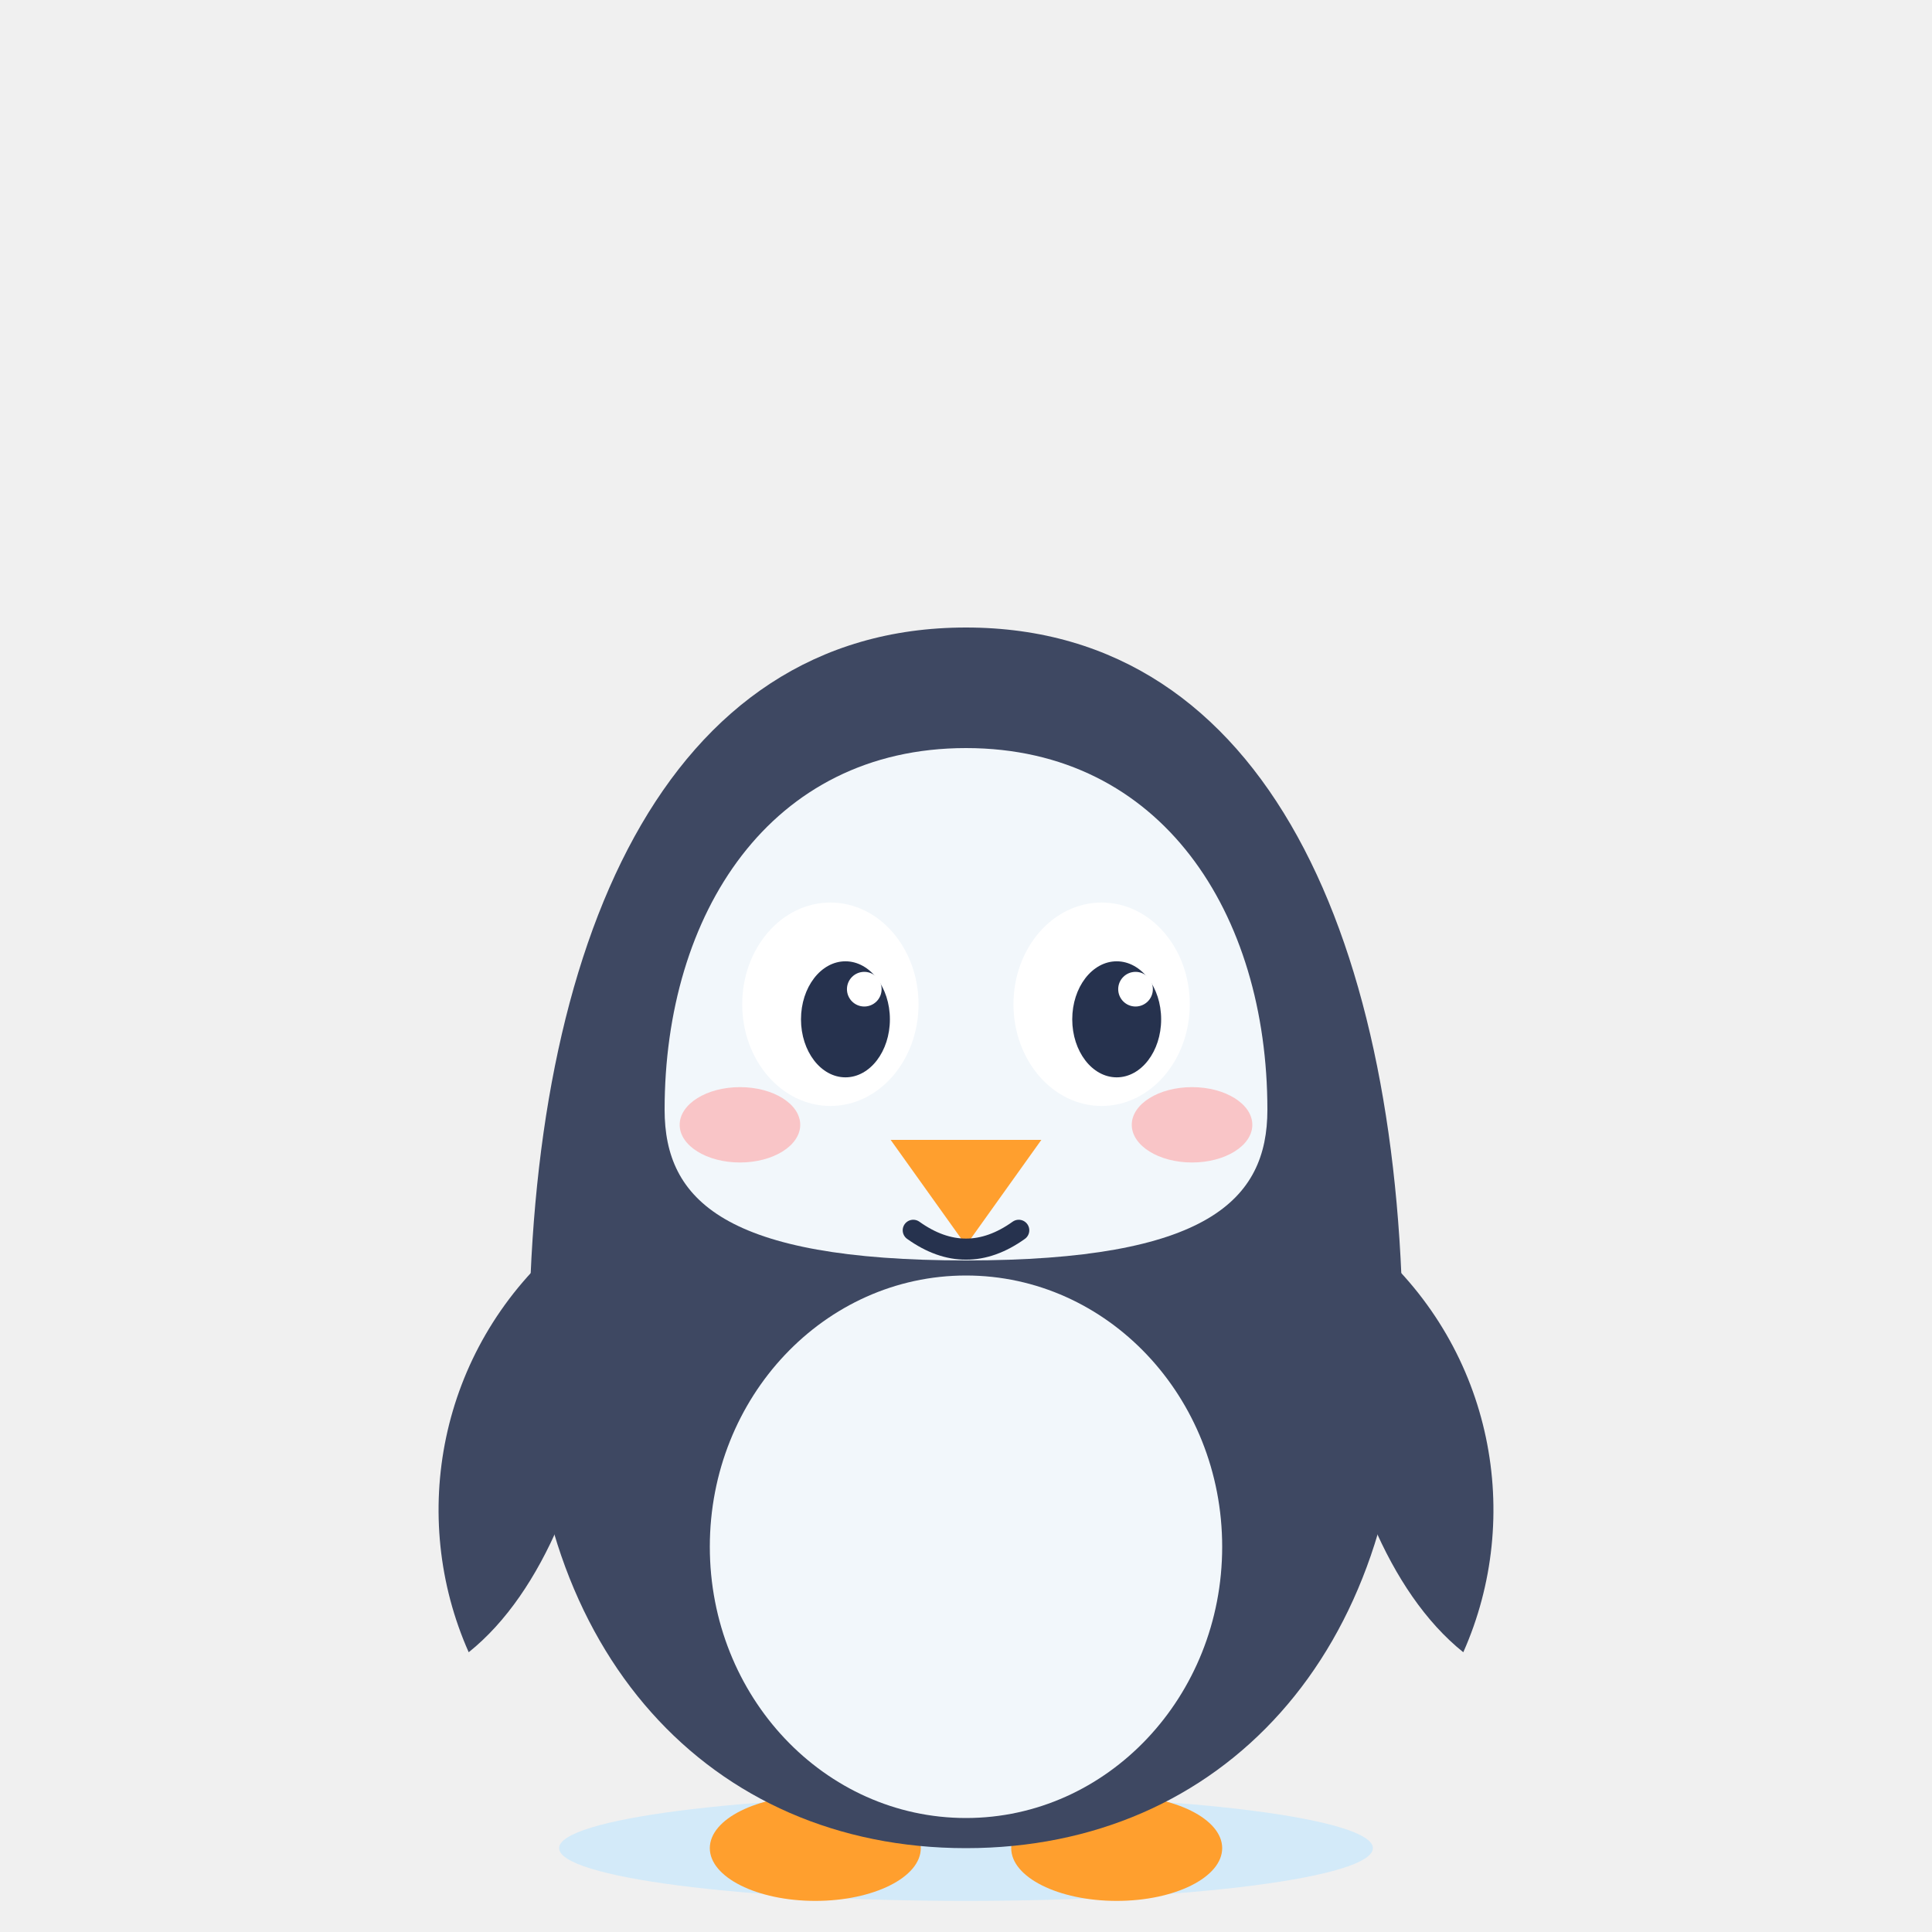
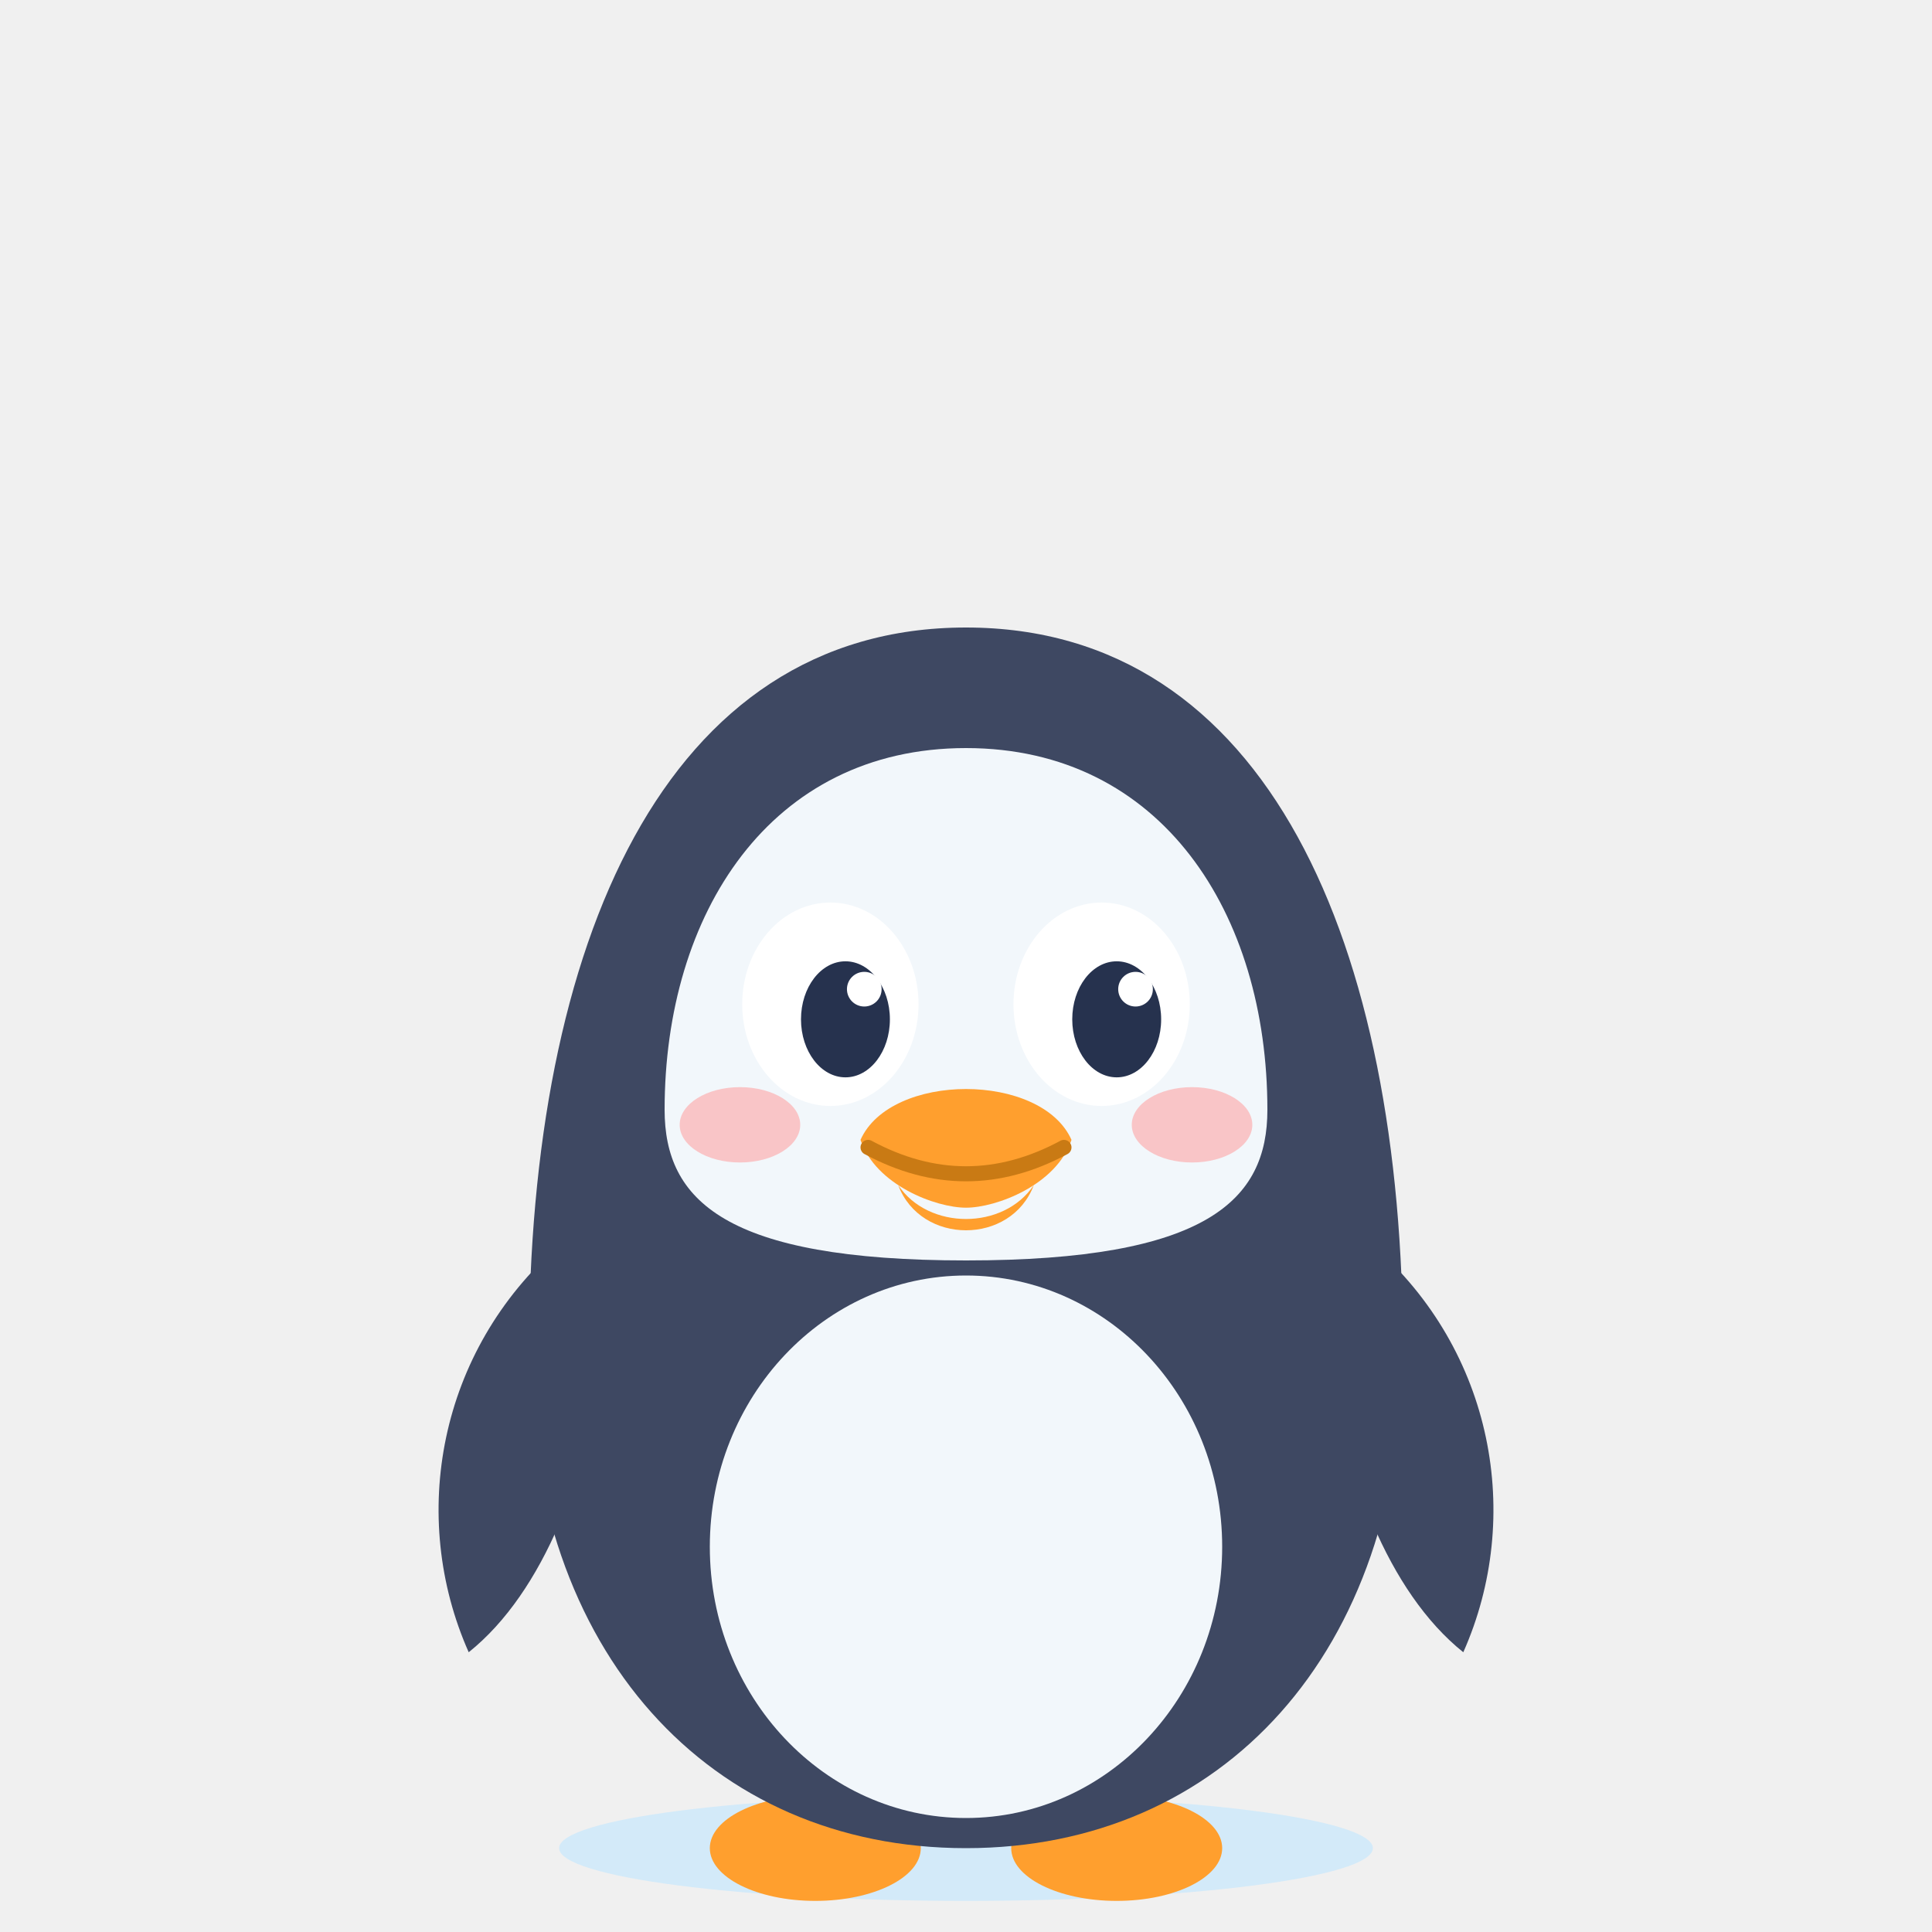
<svg xmlns="http://www.w3.org/2000/svg" viewBox="0 0 200 200" width="200" height="200">
  <g id="pet" transform="translate(100,196) scale(0.78) translate(-100,-196)">
    <ellipse id="ice" cx="100" cy="190" rx="54" ry="7" fill="#bfe6ff" opacity="0.6" />
    <ellipse id="footL" cx="80" cy="190" rx="14" ry="7" fill="#ff9f2e" />
    <ellipse id="footR" cx="120" cy="190" rx="14" ry="7" fill="#ff9f2e" />
    <path id="body" d="M100,28 C140,28 158,70 158,124 C158,164 134,190 100,190 C66,190 42,164 42,124 C42,70 60,28 100,28 Z" fill="#3e4862" />
    <path id="flipperL" d="M46,110 C30,124 26,146 34,164 C44,156 50,140 52,124 Z" fill="#3e4862" />
    <path id="flipperR" d="M154,110 C170,124 174,146 166,164 C156,156 150,140 148,124 Z" fill="#3e4862" />
    <path id="facePatch" d="M100,44 C126,44 140,66 140,92 C140,104 132,112 100,112 C68,112 60,104 60,92 C60,66 74,44 100,44 Z" fill="#f2f7fb" />
    <ellipse id="belly" cx="100" cy="150" rx="34" ry="36" fill="#f2f7fb" />
-     <path id="beak" d="M90,96 L110,96 L100,110 Z" fill="#ff9f2e" />
-     <path id="mouth" d="M93,108 Q100,113 107,108" fill="none" stroke="#26324e" stroke-width="2.8" stroke-linecap="round" />
+     <g id="beak">
+       <path d="M86,96 C90,87 110,87 114,96 C112,102 104,105 100,105 C96,105 88,102 86,96 Z" fill="#ff9f2e" />
+       <path d="M91,102 C95,108 105,108 109,102 C106,110 94,110 91,102 Z" fill="#ff9f2e" />
+       <path d="M87,97 Q100,104 113,97" fill="none" stroke="#c97a14" stroke-width="2" stroke-linecap="round" />
+     </g>
    <g id="eyeL">
      <ellipse cx="82" cy="78" rx="11.7" ry="13.5" fill="#ffffff" />
      <ellipse cx="84" cy="80" rx="5.9" ry="7.7" fill="#26324e" />
      <circle cx="86.5" cy="76" r="2.3" fill="#ffffff" />
    </g>
    <g id="eyeR">
      <ellipse cx="118" cy="78" rx="11.7" ry="13.5" fill="#ffffff" />
      <ellipse cx="120" cy="80" rx="5.9" ry="7.7" fill="#26324e" />
      <circle cx="122.5" cy="76" r="2.3" fill="#ffffff" />
    </g>
    <ellipse id="cheekL" cx="70" cy="94" rx="8" ry="5" fill="#ff9c9c" opacity="0.55" />
    <ellipse id="cheekR" cx="130" cy="94" rx="8" ry="5" fill="#ff9c9c" opacity="0.55" />
  </g>
</svg>
